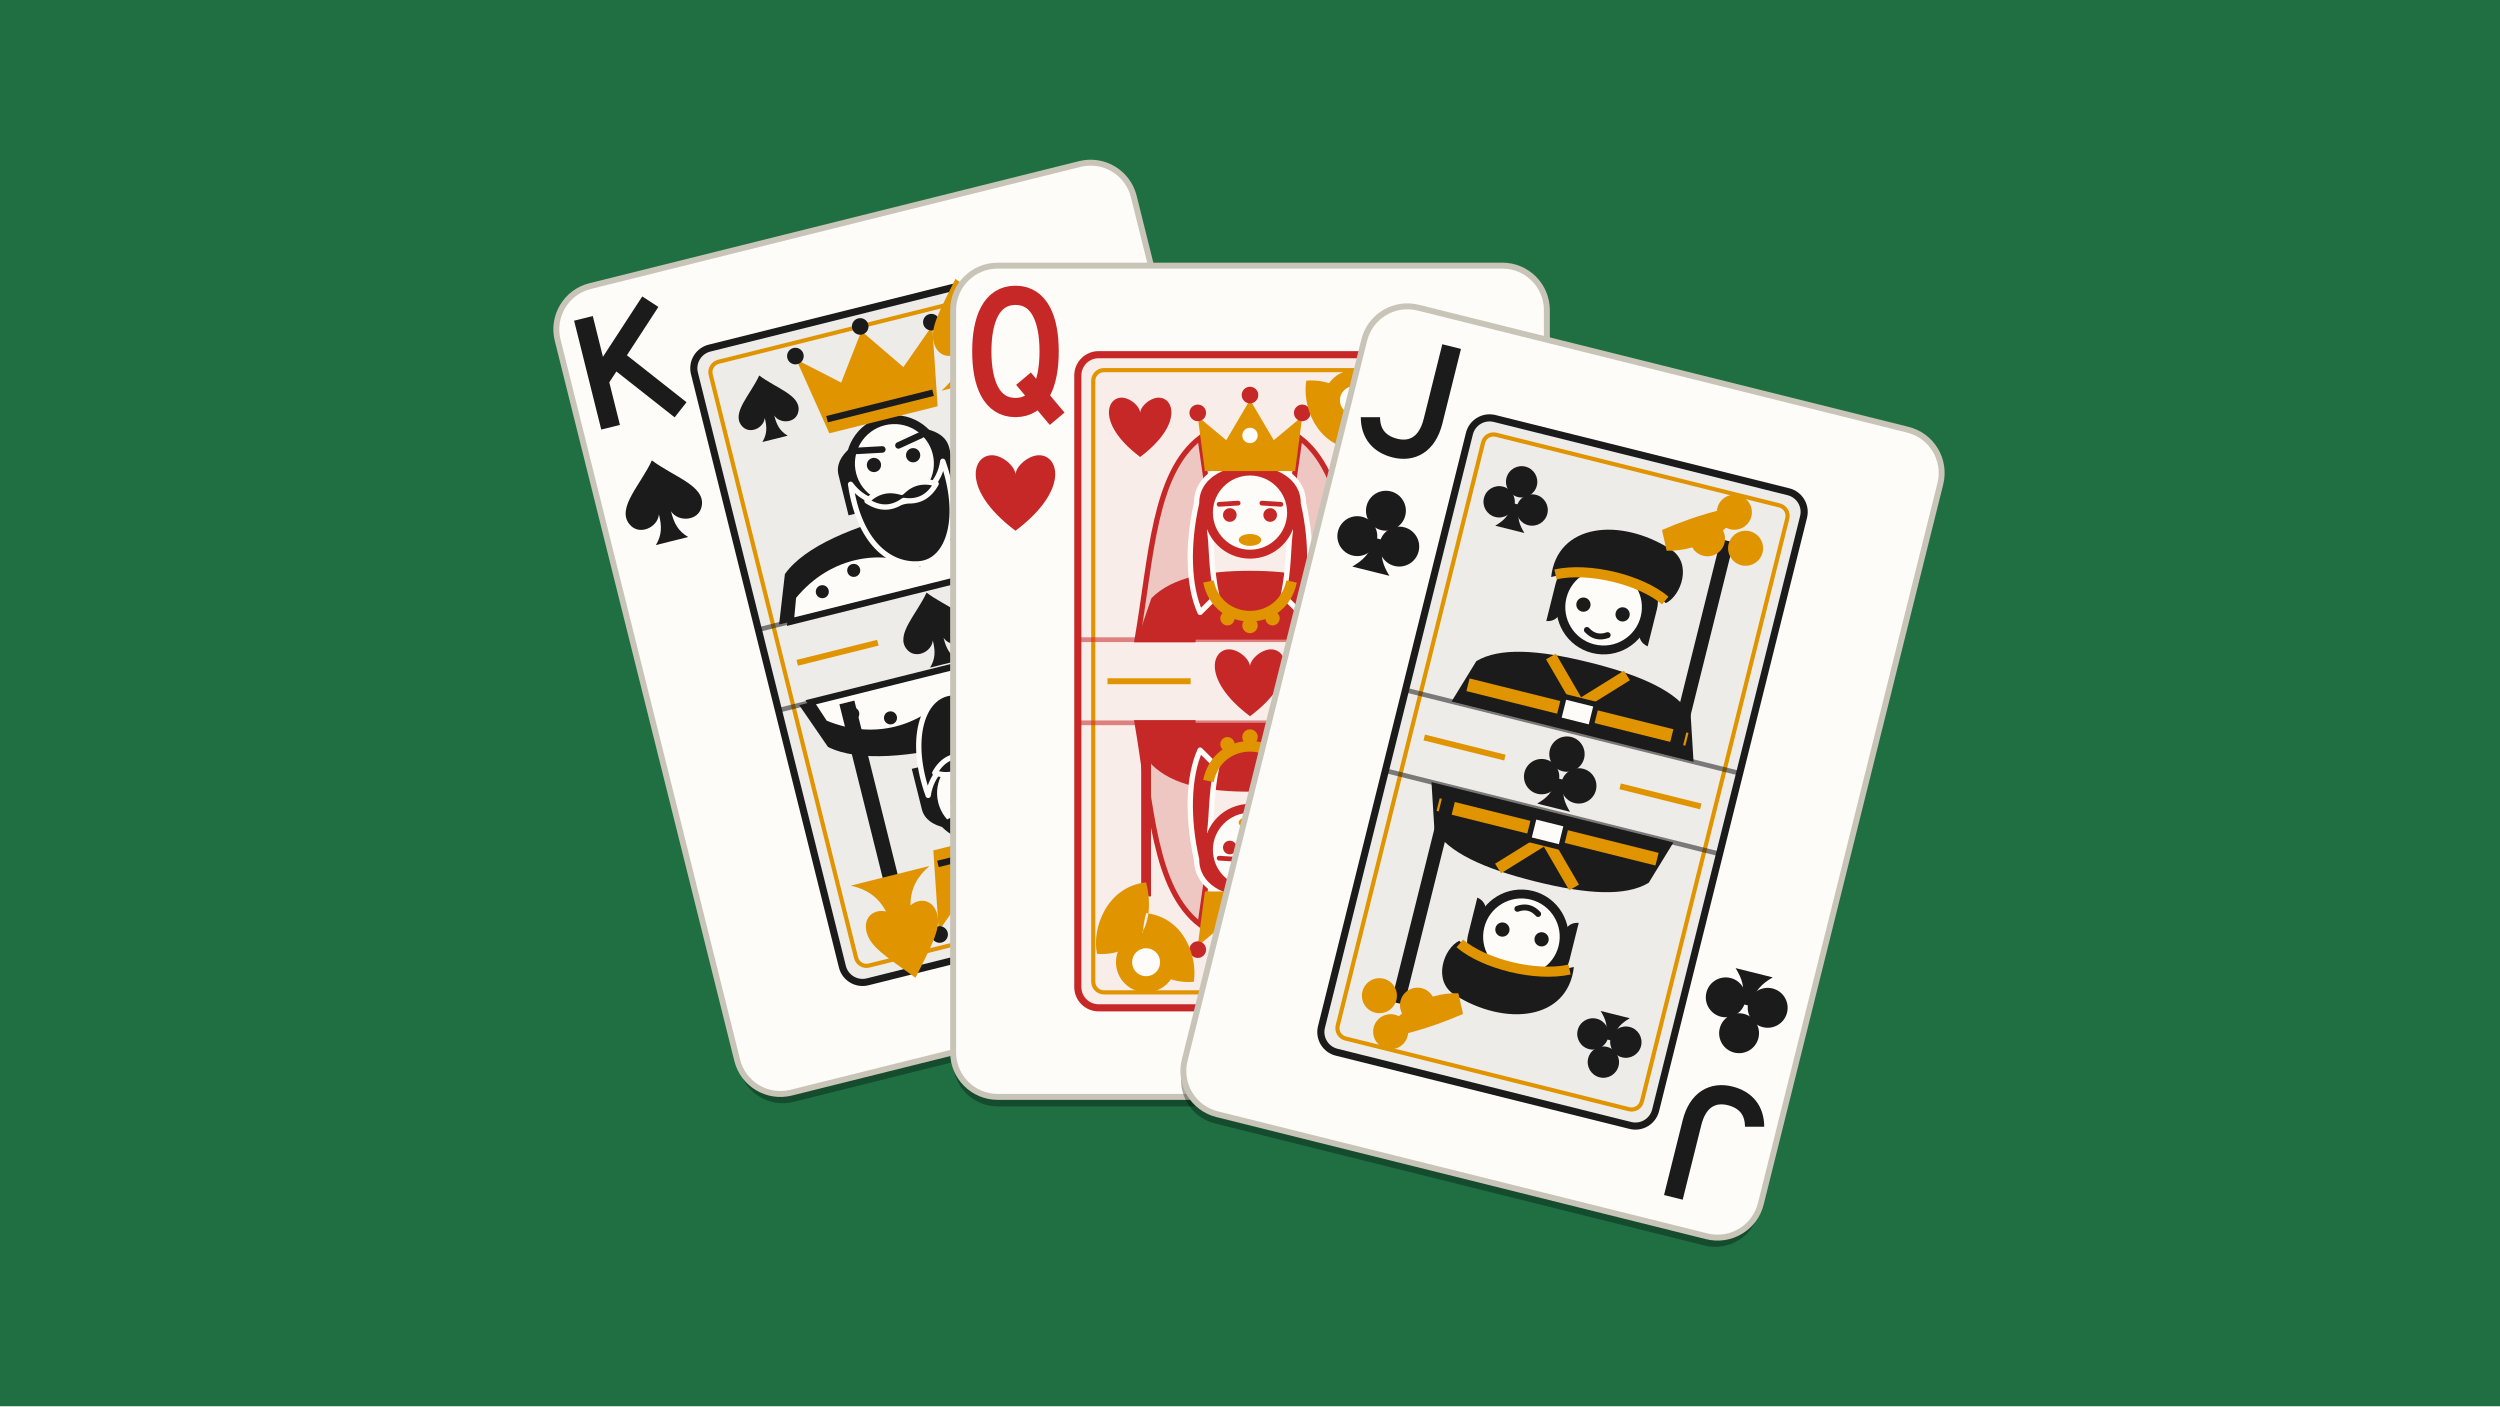
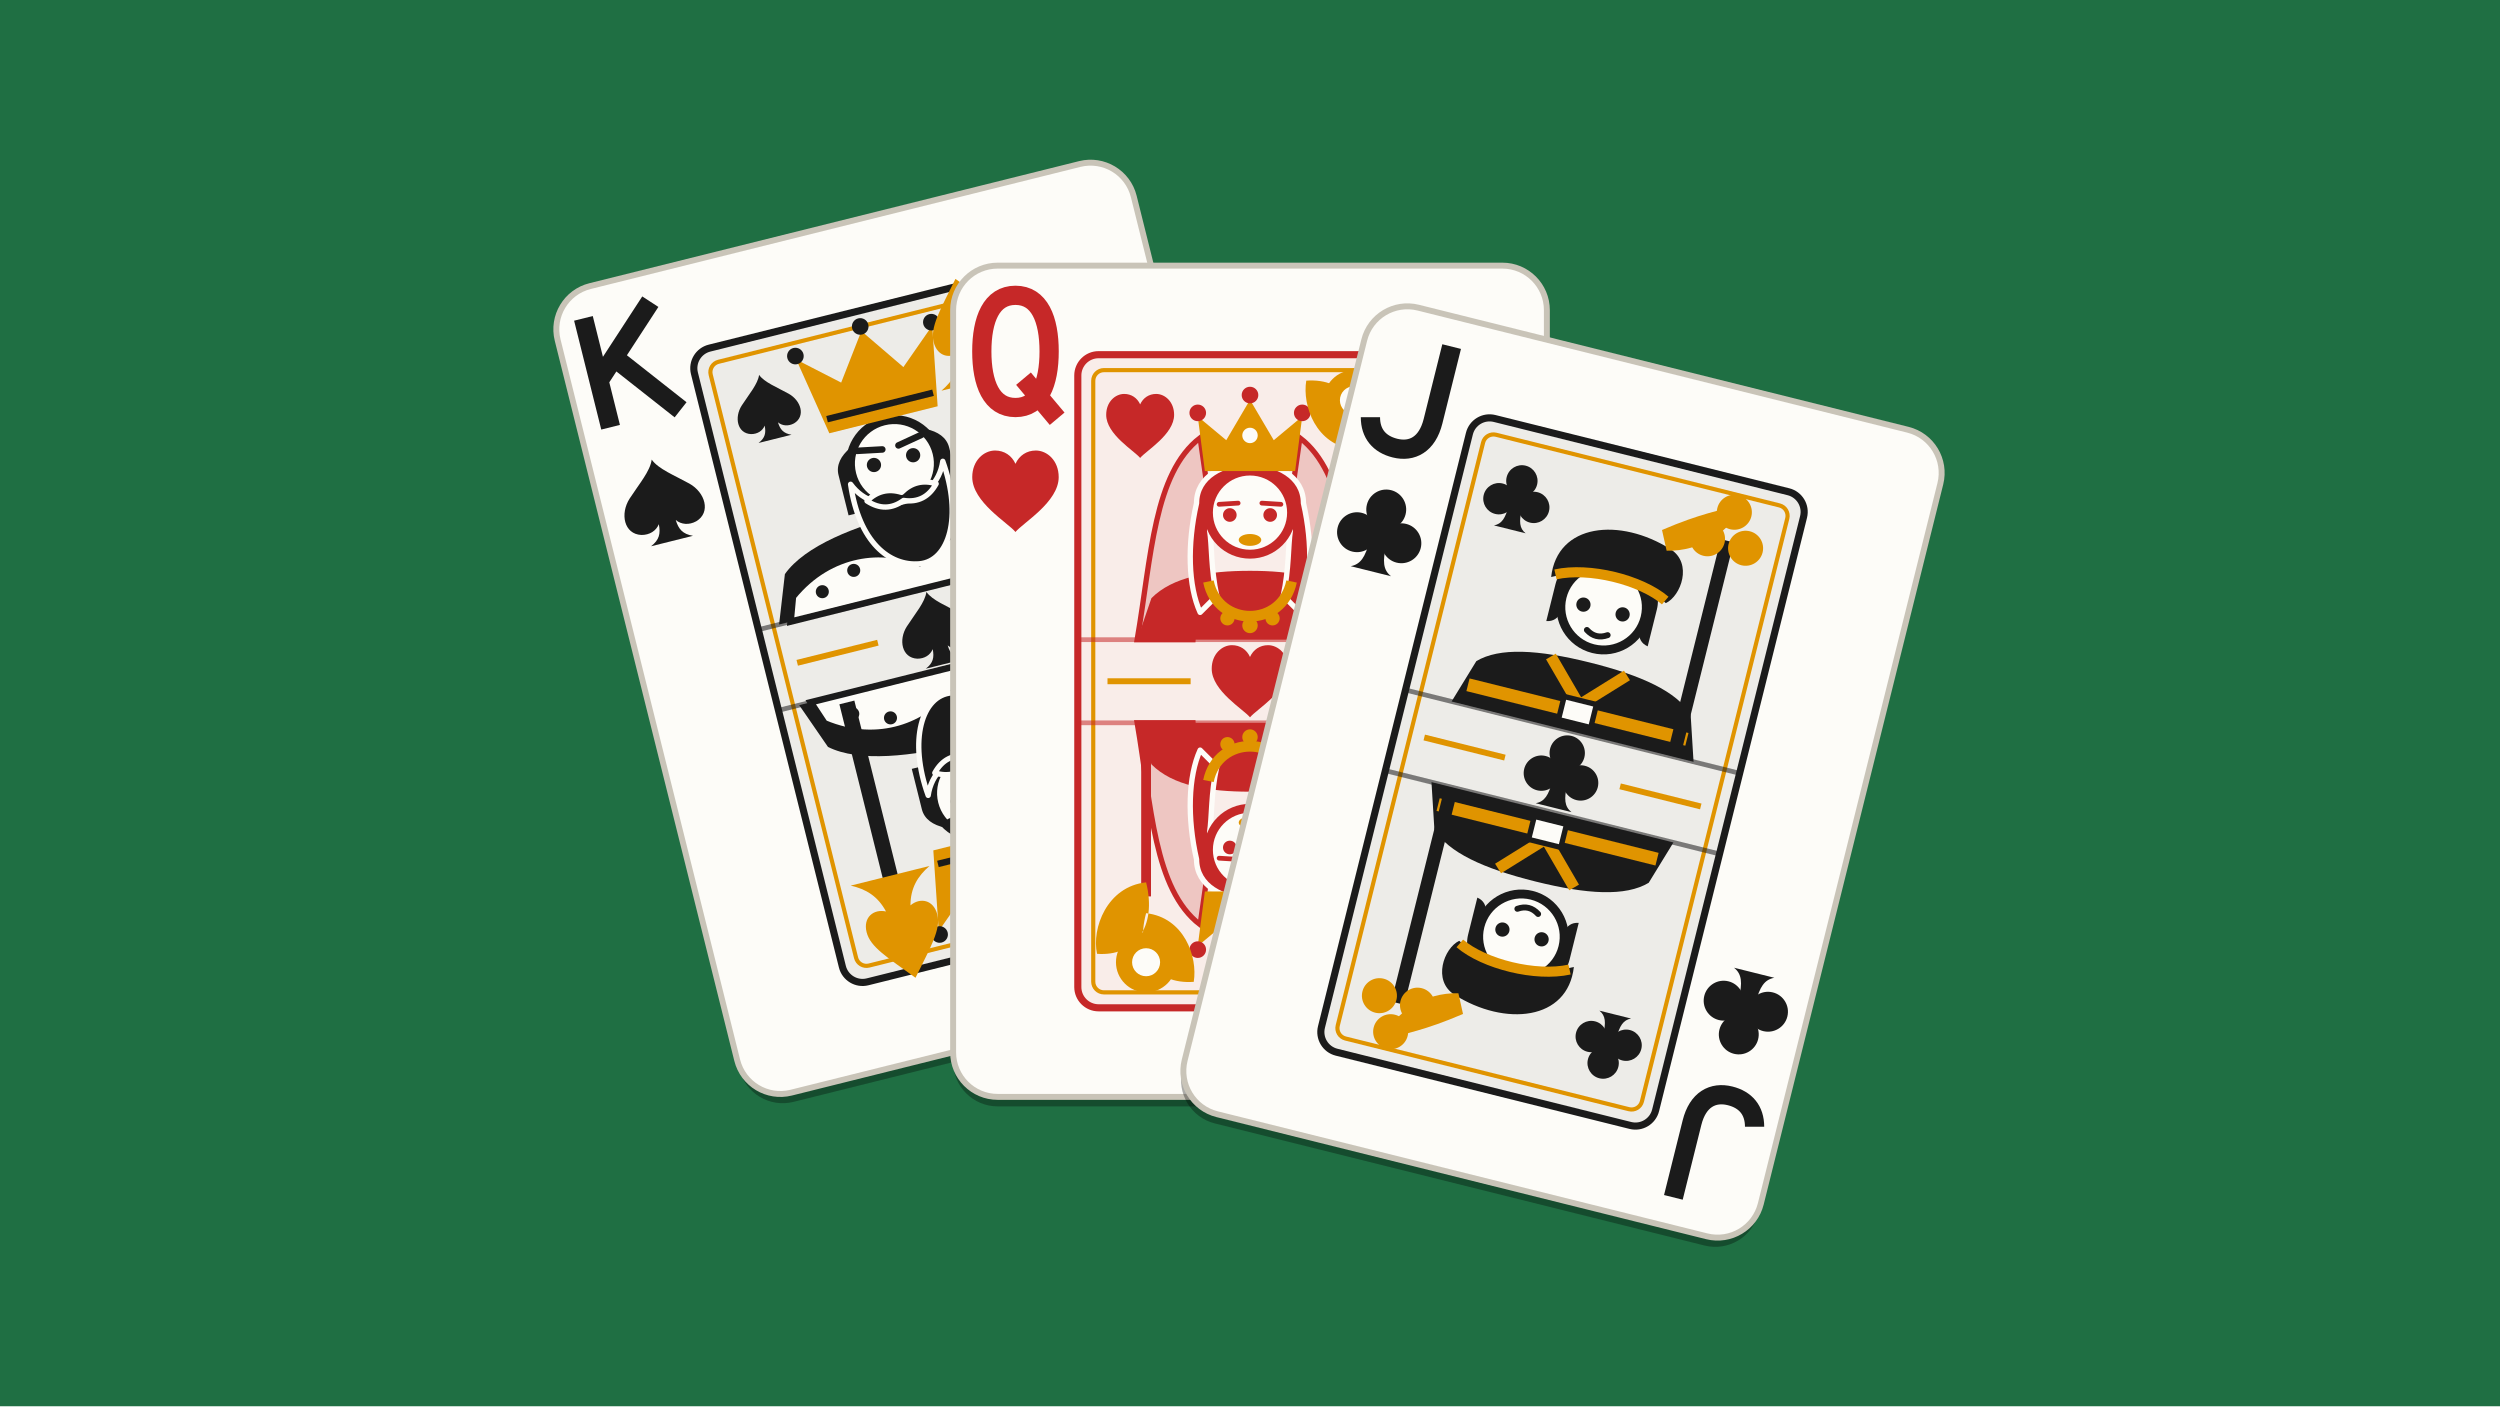
<svg xmlns="http://www.w3.org/2000/svg" width="320" height="180" viewBox="0 0 320 180">
  <defs>
    <symbol id="zc-s-3" overflow="visible">
-       <path d="M0-10C-4-5-11-1-9 3.5-7.5 7-2.5 6-1.5 3-1.5 6-2 8-4 10h8C2 8 1.5 6 1.5 3 2.5 6 7.5 7 9 3.5 11-1 4-5 0-10z" />
+       <path d="M0-10.2C1-7.6 4.4-5.2 7.4-2.4 10.6 .6 10.8 5.6 6.8 6.8 4.9 7.3 3.1 6.7 2.1 5.3 2.2 7.6 2.9 9 5.2 10H-5.2C-2.9 9-2.2 7.6-2.1 5.3-3.1 6.7-4.9 7.3-6.8 6.8-10.8 5.6-10.6 .6-7.4-2.4-4.4-5.2-1 -7.6 0-10.2Z" />
    </symbol>
    <symbol id="zc-s-2" overflow="visible">
-       <path d="M0 9.5C-14-1-10-10-4.5-8.5-2-7.8 0-5.5 0-4 0-5.5 2-7.8 4.5-8.5 10-10 14-1 0 9.5z" />
+       <path d="M0 9.8C-1.8 7.6-10.4 2.6-10.4-3.4-10.4-7.4-7.6-9.8-4.9-9.8-2.7-9.8-.9-8.6 0-6.6 .9-8.6 2.7-9.8 4.9-9.8 7.6-9.8 10.4-7.4 10.4-3.4 10.4 2.6 1.8 7.6 0 9.8Z" />
    </symbol>
    <symbol id="zc-s-0" overflow="visible">
-       <circle cy="-5" r="4.8" />
-       <circle cx="-5.2" cy="2.6" r="4.8" />
-       <circle cx="5.2" cy="2.6" r="4.8" />
-       <path d="M-1.3 2C-1 6-2.6 8-4.6 10h9.2C2.6 8 1 6 1.3 2z" />
+       <circle cy="-5.3" r="4.8" />
+       <circle cx="-5.5" cy="1.7" r="4.8" />
+       <circle cx="5.5" cy="1.7" r="4.8" />
+       <circle cy="0.4" r="3.4" />
+       <path d="M-2.1 3C-2.1 7-2.8 9-5 10H5C2.8 9 2.1 7 2.1 3Z" />
    </symbol>
  </defs>
  <rect width="320" height="180" fill="#1f6f43" />
  <g transform="translate(70 38) rotate(-14) scale(0.76)" style="color:#1b1b1b">
    <rect y="1.6" width="100" height="140" rx="7.5" fill="rgba(0,0,0,0.32)" />
    <rect width="100" height="140" rx="7.5" fill="#fdfcf8" stroke="#c9c4b8" />
    <svg width="100" height="140" viewBox="0 0 100 140" fill="currentColor" aria-hidden="true">
      <g class="zc-idx-std">
        <path transform="translate(3.75 5) scale(1.35)" d="M1 0V14M9.6 0 1 8M3.8 6 10 14" fill="none" stroke="currentColor" stroke-width="2.4" stroke-linejoin="miter" stroke-miterlimit="6" />
        <g transform="translate(10.5 38) scale(0.7)">
          <use href="#zc-s-3" />
        </g>
      </g>
      <g class="zc-idx-std" transform="rotate(180 50 70)">
        <path transform="translate(3.75 5) scale(1.35)" d="M1 0V14M9.6 0 1 8M3.8 6 10 14" fill="none" stroke="currentColor" stroke-width="2.4" stroke-linejoin="miter" stroke-miterlimit="6" />
        <g transform="translate(10.5 38) scale(0.7)">
          <use href="#zc-s-3" />
        </g>
      </g>
      <g class="zc-idx-row" display="none">
        <path transform="translate(4 5) scale(2.1)" d="M1 0V14M9.6 0 1 8M3.8 6 10 14" fill="none" stroke="currentColor" stroke-width="2.4" stroke-linejoin="miter" stroke-miterlimit="6" />
        <g transform="translate(60 21) scale(1.25)">
          <use href="#zc-s-3" />
        </g>
      </g>
      <g class="zc-big">
        <rect x="21" y="15" width="58" height="110" rx="3.5" fill="currentColor" fill-opacity="0.07" stroke="currentColor" stroke-width="1.2" />
        <rect class="zc-fine" x="23.6" y="17.6" width="52.8" height="104.8" rx="1.8" fill="none" stroke="#e09400" stroke-width="0.7" />
        <path d="M21 63H79" stroke="currentColor" stroke-width="0.8" opacity="0.55" />
        <path d="M21 77H79" stroke="currentColor" stroke-width="0.8" opacity="0.55" />
        <path d="M26 70H40M60 70H74" stroke="#e09400" stroke-width="1" />
        <g transform="translate(50 70) scale(0.62)">
          <use href="#zc-s-3" />
        </g>
        <g>
          <path d="M24.6 63 27.6 55C32 51.2 41 50 50 50S68 51.2 72.4 55L75.4 63z" />
          <path d="M28 59C36 53 45 54.6 50 58.6 55 54.6 64 53 72 59L73.4 63H26.6z" fill="#fdfcf8" stroke="currentColor" stroke-width="1.1" />
          <g fill="currentColor">
            <circle cx="33" cy="59.4" r="1.1" />
            <circle cx="39" cy="57.2" r="1.1" />
            <circle cx="61" cy="57.2" r="1.1" />
            <circle cx="67" cy="59.4" r="1.1" />
          </g>
          <path d="M40.4 41C40.4 34 59.6 34 59.6 41V48H40.4z" />
          <circle cx="50" cy="41.4" r="7.4" fill="#fdfcf8" stroke="currentColor" stroke-width="1.5" />
          <path d="M42 43C41 52.8 45 58 50 58.8S59 52.8 58 43C56.6 46.4 53.6 48 50 48S43.4 46.4 42 43z" stroke="#fdfcf8" stroke-width="0.9" stroke-linejoin="round" />
          <path d="M44 46.4Q47 44.6 50 46.4Q53 44.6 56 46.4Q53.4 49.2 50 47.8Q46.6 49.2 44 46.4z" stroke="#fdfcf8" stroke-width="0.9" stroke-linejoin="round" />
          <circle cx="46.6" cy="40.8" r="1.2" />
          <circle cx="53.4" cy="40.8" r="1.2" />
          <path d="M44.4 37.8 48.6 38.6M55.6 37.8 51.4 38.6" fill="none" stroke="currentColor" stroke-linecap="round" stroke-width="1.1" />
          <path d="M40.6 33.8 38.2 20.4 44.6 26 50 18.4 55.4 26 61.8 20.4 59.4 33.8z" fill="#e09400" />
          <path d="M40.8 31.4H59.2" stroke="currentColor" stroke-width="1.1" fill="none" />
          <g class="zc-fine">
            <circle cx="38.2" cy="19.8" r="1.4" />
            <circle cx="50" cy="17.6" r="1.4" />
            <circle cx="61.8" cy="19.8" r="1.4" />
          </g>
          <g transform="translate(67.5 61.5) scale(1.18) translate(-70 -61.5)">
            <path d="M70 61.5V34" stroke="currentColor" stroke-width="2.2" fill="none" />
            <path d="M70 21C66.8 24.8 64.8 26.8 64.8 29 64.8 31.2 66.6 32 68.2 31.2 67.6 33.6 66.2 35 64.2 36H75.8C73.8 35 72.4 33.6 71.8 31.2 73.4 32 75.2 31.2 75.2 29 75.2 26.8 73.2 24.8 70 21z" fill="#e09400" />
          </g>
          <g transform="translate(31.5 27) scale(0.55)">
            <use href="#zc-s-3" />
          </g>
        </g>
        <g transform="rotate(180 50 70)">
          <path d="M24.6 63 27.6 55C32 51.2 41 50 50 50S68 51.2 72.4 55L75.4 63z" />
          <path d="M28 59C36 53 45 54.6 50 58.6 55 54.6 64 53 72 59L73.4 63H26.6z" fill="#fdfcf8" stroke="currentColor" stroke-width="1.1" />
          <g fill="currentColor">
            <circle cx="33" cy="59.4" r="1.1" />
            <circle cx="39" cy="57.2" r="1.1" />
            <circle cx="61" cy="57.2" r="1.1" />
            <circle cx="67" cy="59.4" r="1.1" />
          </g>
          <path d="M40.4 41C40.4 34 59.6 34 59.6 41V48H40.4z" />
          <circle cx="50" cy="41.4" r="7.4" fill="#fdfcf8" stroke="currentColor" stroke-width="1.5" />
          <path d="M42 43C41 52.8 45 58 50 58.8S59 52.8 58 43C56.6 46.4 53.6 48 50 48S43.4 46.4 42 43z" stroke="#fdfcf8" stroke-width="0.9" stroke-linejoin="round" />
          <path d="M44 46.4Q47 44.6 50 46.4Q53 44.6 56 46.4Q53.4 49.2 50 47.8Q46.6 49.2 44 46.4z" stroke="#fdfcf8" stroke-width="0.9" stroke-linejoin="round" />
          <circle cx="46.6" cy="40.8" r="1.2" />
          <circle cx="53.4" cy="40.8" r="1.2" />
          <path d="M44.4 37.8 48.6 38.6M55.6 37.8 51.4 38.6" fill="none" stroke="currentColor" stroke-linecap="round" stroke-width="1.1" />
          <path d="M40.6 33.8 38.2 20.4 44.6 26 50 18.4 55.4 26 61.8 20.4 59.4 33.8z" fill="#e09400" />
          <path d="M40.8 31.4H59.2" stroke="currentColor" stroke-width="1.1" fill="none" />
          <g class="zc-fine">
            <circle cx="38.2" cy="19.8" r="1.4" />
            <circle cx="50" cy="17.6" r="1.4" />
            <circle cx="61.8" cy="19.8" r="1.4" />
          </g>
          <g transform="translate(67.5 61.5) scale(1.18) translate(-70 -61.5)">
            <path d="M70 61.5V34" stroke="currentColor" stroke-width="2.2" fill="none" />
            <path d="M70 21C66.8 24.8 64.8 26.8 64.8 29 64.8 31.2 66.6 32 68.2 31.2 67.6 33.6 66.2 35 64.2 36H75.8C73.8 35 72.4 33.6 71.8 31.2 73.4 32 75.2 31.2 75.2 29 75.2 26.8 73.2 24.8 70 21z" fill="#e09400" />
          </g>
          <g transform="translate(31.5 27) scale(0.55)">
            <use href="#zc-s-3" />
          </g>
        </g>
      </g>
      <g class="zc-small" display="none" transform="translate(50 128) scale(1.55) translate(-50 -63)">
        <path d="M24.6 63 27.6 55C32 51.2 41 50 50 50S68 51.2 72.4 55L75.4 63z" />
        <path d="M28 59C36 53 45 54.6 50 58.6 55 54.6 64 53 72 59L73.4 63H26.6z" fill="#fdfcf8" stroke="currentColor" stroke-width="1.1" />
        <path d="M40.4 41C40.4 34 59.6 34 59.6 41V48H40.4z" />
        <circle cx="50" cy="41.4" r="7.4" fill="#fdfcf8" stroke="currentColor" stroke-width="1.5" />
        <path d="M42 43C41 52.8 45 58 50 58.8S59 52.8 58 43C56.6 46.4 53.6 48 50 48S43.4 46.4 42 43z" stroke="#fdfcf8" stroke-width="0.9" stroke-linejoin="round" />
        <path d="M44 46.4Q47 44.6 50 46.4Q53 44.6 56 46.4Q53.4 49.2 50 47.8Q46.6 49.2 44 46.4z" stroke="#fdfcf8" stroke-width="0.9" stroke-linejoin="round" />
        <circle cx="46.6" cy="40.8" r="1.2" />
        <circle cx="53.4" cy="40.8" r="1.2" />
        <path d="M44.4 37.8 48.6 38.6M55.6 37.8 51.4 38.6" fill="none" stroke="currentColor" stroke-linecap="round" stroke-width="1.1" />
        <path d="M40.6 33.8 38.2 20.4 44.6 26 50 18.4 55.4 26 61.8 20.4 59.4 33.8z" fill="#e09400" />
        <path d="M40.8 31.4H59.2" stroke="currentColor" stroke-width="1.1" fill="none" />
        <g class="zc-fine">
          <circle cx="38.2" cy="19.8" r="1.4" />
          <circle cx="50" cy="17.6" r="1.4" />
          <circle cx="61.8" cy="19.8" r="1.4" />
        </g>
      </g>
    </svg>
  </g>
  <g transform="translate(122 34) scale(0.76)" style="color:#c62828">
    <rect y="1.6" width="100" height="140" rx="7.5" fill="rgba(0,0,0,0.32)" />
    <rect width="100" height="140" rx="7.5" fill="#fdfcf8" stroke="#c9c4b8" />
    <svg width="100" height="140" viewBox="0 0 100 140" fill="currentColor" aria-hidden="true">
      <g class="zc-idx-std">
        <path transform="translate(3.75 5) scale(1.35)" d="M5 0C2 0 .8 3 .8 7S2 14 5 14 9.2 11 9.2 7 8 0 5 0zM6 10.4 10.2 15.4" fill="none" stroke="currentColor" stroke-width="2.4" stroke-linejoin="miter" stroke-miterlimit="6" />
        <g transform="translate(10.5 38) scale(0.7)">
          <use href="#zc-s-2" />
        </g>
      </g>
      <g class="zc-idx-std" transform="rotate(180 50 70)">
        <path transform="translate(3.75 5) scale(1.35)" d="M5 0C2 0 .8 3 .8 7S2 14 5 14 9.2 11 9.2 7 8 0 5 0zM6 10.4 10.2 15.4" fill="none" stroke="currentColor" stroke-width="2.4" stroke-linejoin="miter" stroke-miterlimit="6" />
        <g transform="translate(10.5 38) scale(0.7)">
          <use href="#zc-s-2" />
        </g>
      </g>
      <g class="zc-idx-row" display="none">
        <path transform="translate(4 5) scale(2.1)" d="M5 0C2 0 .8 3 .8 7S2 14 5 14 9.2 11 9.2 7 8 0 5 0zM6 10.4 10.2 15.4" fill="none" stroke="currentColor" stroke-width="2.4" stroke-linejoin="miter" stroke-miterlimit="6" />
        <g transform="translate(60 21) scale(1.25)">
          <use href="#zc-s-2" />
        </g>
      </g>
      <g class="zc-big">
        <rect x="21" y="15" width="58" height="110" rx="3.5" fill="currentColor" fill-opacity="0.07" stroke="currentColor" stroke-width="1.2" />
        <rect class="zc-fine" x="23.6" y="17.6" width="52.8" height="104.8" rx="1.8" fill="none" stroke="#e09400" stroke-width="0.7" />
        <path d="M21 63H79" stroke="currentColor" stroke-width="0.8" opacity="0.55" />
        <path d="M21 77H79" stroke="currentColor" stroke-width="0.8" opacity="0.55" />
        <path d="M26 70H40M60 70H74" stroke="#e09400" stroke-width="1" />
        <g transform="translate(50 70) scale(0.62)">
          <use href="#zc-s-2" />
        </g>
        <g>
          <path d="M41.6 29C33.8 35 33.4 49 31 63H40.4C41 55 41.4 44 42.6 36z" fill="currentColor" fill-opacity="0.2" stroke="currentColor" stroke-width="0.9" />
          <path d="M58.4 29C66.2 35 66.6 49 69 63H59.6C59 55 58.6 44 57.4 36z" fill="currentColor" fill-opacity="0.2" stroke="currentColor" stroke-width="0.9" />
          <path d="M31 63 33.4 56C37 52.4 43 51.4 50 51.4S63 52.4 66.6 56L69 63z" />
          <path d="M41 40C41 31 59 31 59 40C60.6 47 60.4 54 58.4 58.4L55.6 55.6C56.6 51 56.4 47.2 56.8 44.6H43.2C43.6 47.2 43.4 51 44.4 55.6L41.6 58.4C39.6 54 39.4 47 41 40z" stroke="#fdfcf8" stroke-width="0.9" stroke-linejoin="round" />
          <circle cx="50" cy="41.6" r="7" fill="#fdfcf8" stroke="currentColor" stroke-width="1.5" />
          <path d="M42.4 34.6 41.2 25.4 46 29.4 50 22.6 54 29.4 58.8 25.4 57.6 34.6z" fill="#e09400" />
          <circle cx="50" cy="28.6" r="1.3" fill="#fdfcf8" />
          <g class="zc-fine">
            <circle cx="41.2" cy="24.8" r="1.4" />
            <circle cx="58.8" cy="24.8" r="1.4" />
            <circle cx="50" cy="21.8" r="1.4" />
          </g>
          <circle cx="46.6" cy="42" r="1.15" />
          <circle cx="53.4" cy="42" r="1.15" />
          <path d="M44.8 40.2 48 40M52 40 55.2 40.2" fill="none" stroke="currentColor" stroke-linecap="round" stroke-width="0.8" />
          <ellipse cx="50" cy="46.2" rx="1.9" ry="1" fill="#e09400" />
          <path d="M43 53.2C44.6 61 55.4 61 57 53.2" fill="none" stroke="#e09400" stroke-width="1.8" />
          <circle cx="46.2" cy="59.4" r="1.2" fill="#e09400" />
          <circle cx="50" cy="60.6" r="1.3" fill="#e09400" />
          <circle cx="53.8" cy="59.4" r="1.2" fill="#e09400" />
          <g transform="translate(67.5 61.5) scale(1.18) translate(-70 -61.5)">
            <path d="M70 61.5V38" stroke="currentColor" stroke-width="1.4" fill="none" />
            <path d="M70 35.6C64.6 35 62.6 29.4 63.2 25.8 68.8 25.4 71.6 29.6 70 35.6zM70 40C75.6 39.4 77.8 33.4 77 29.8 71.6 29.4 68.4 33.6 70 40z" fill="#e09400" />
            <circle cx="70" cy="28.6" r="4.3" fill="#e09400" />
            <circle cx="70" cy="28.6" r="2" fill="#fdfcf8" />
          </g>
          <g transform="translate(31.5 27) scale(0.55)">
            <use href="#zc-s-2" />
          </g>
        </g>
        <g transform="rotate(180 50 70)">
          <path d="M41.6 29C33.8 35 33.4 49 31 63H40.4C41 55 41.4 44 42.6 36z" fill="currentColor" fill-opacity="0.2" stroke="currentColor" stroke-width="0.9" />
          <path d="M58.4 29C66.2 35 66.6 49 69 63H59.6C59 55 58.6 44 57.4 36z" fill="currentColor" fill-opacity="0.2" stroke="currentColor" stroke-width="0.9" />
          <path d="M31 63 33.4 56C37 52.4 43 51.4 50 51.4S63 52.4 66.6 56L69 63z" />
          <path d="M41 40C41 31 59 31 59 40C60.6 47 60.4 54 58.4 58.4L55.6 55.6C56.6 51 56.4 47.2 56.8 44.6H43.2C43.6 47.2 43.4 51 44.4 55.6L41.6 58.4C39.6 54 39.4 47 41 40z" stroke="#fdfcf8" stroke-width="0.9" stroke-linejoin="round" />
          <circle cx="50" cy="41.6" r="7" fill="#fdfcf8" stroke="currentColor" stroke-width="1.5" />
          <path d="M42.4 34.6 41.2 25.4 46 29.4 50 22.6 54 29.4 58.8 25.4 57.6 34.6z" fill="#e09400" />
          <circle cx="50" cy="28.6" r="1.3" fill="#fdfcf8" />
          <g class="zc-fine">
            <circle cx="41.2" cy="24.8" r="1.4" />
            <circle cx="58.8" cy="24.8" r="1.4" />
            <circle cx="50" cy="21.8" r="1.4" />
          </g>
          <circle cx="46.6" cy="42" r="1.15" />
          <circle cx="53.4" cy="42" r="1.15" />
          <path d="M44.8 40.2 48 40M52 40 55.2 40.2" fill="none" stroke="currentColor" stroke-linecap="round" stroke-width="0.8" />
          <ellipse cx="50" cy="46.2" rx="1.9" ry="1" fill="#e09400" />
          <path d="M43 53.2C44.6 61 55.4 61 57 53.2" fill="none" stroke="#e09400" stroke-width="1.8" />
          <circle cx="46.2" cy="59.4" r="1.2" fill="#e09400" />
          <circle cx="50" cy="60.6" r="1.3" fill="#e09400" />
          <circle cx="53.8" cy="59.4" r="1.2" fill="#e09400" />
          <g transform="translate(67.5 61.5) scale(1.18) translate(-70 -61.5)">
            <path d="M70 61.5V38" stroke="currentColor" stroke-width="1.4" fill="none" />
            <path d="M70 35.6C64.6 35 62.6 29.4 63.2 25.8 68.8 25.4 71.6 29.6 70 35.6zM70 40C75.6 39.4 77.8 33.4 77 29.8 71.6 29.4 68.4 33.6 70 40z" fill="#e09400" />
            <circle cx="70" cy="28.6" r="4.3" fill="#e09400" />
            <circle cx="70" cy="28.6" r="2" fill="#fdfcf8" />
          </g>
          <g transform="translate(31.5 27) scale(0.55)">
            <use href="#zc-s-2" />
          </g>
        </g>
      </g>
      <g class="zc-small" display="none" transform="translate(50 128) scale(1.55) translate(-50 -63)">
        <path d="M41.6 29C33.8 35 33.4 49 31 63H40.4C41 55 41.4 44 42.6 36z" fill="currentColor" fill-opacity="0.2" stroke="currentColor" stroke-width="0.9" />
        <path d="M58.4 29C66.2 35 66.6 49 69 63H59.6C59 55 58.6 44 57.4 36z" fill="currentColor" fill-opacity="0.2" stroke="currentColor" stroke-width="0.9" />
        <path d="M31 63 33.4 56C37 52.4 43 51.4 50 51.4S63 52.4 66.6 56L69 63z" />
        <path d="M41 40C41 31 59 31 59 40C60.6 47 60.4 54 58.4 58.4L55.6 55.6C56.6 51 56.4 47.2 56.8 44.6H43.2C43.6 47.2 43.4 51 44.4 55.6L41.6 58.4C39.6 54 39.4 47 41 40z" stroke="#fdfcf8" stroke-width="0.9" stroke-linejoin="round" />
        <circle cx="50" cy="41.6" r="7" fill="#fdfcf8" stroke="currentColor" stroke-width="1.5" />
        <path d="M42.4 34.6 41.2 25.4 46 29.4 50 22.6 54 29.4 58.8 25.4 57.6 34.6z" fill="#e09400" />
        <circle cx="50" cy="28.6" r="1.3" fill="#fdfcf8" />
        <g class="zc-fine">
          <circle cx="41.2" cy="24.8" r="1.4" />
          <circle cx="58.8" cy="24.8" r="1.4" />
          <circle cx="50" cy="21.8" r="1.4" />
        </g>
        <circle cx="46.6" cy="42" r="1.15" />
        <circle cx="53.4" cy="42" r="1.15" />
        <path d="M44.8 40.2 48 40M52 40 55.2 40.2" fill="none" stroke="currentColor" stroke-linecap="round" stroke-width="0.8" />
        <ellipse cx="50" cy="46.2" rx="1.9" ry="1" fill="#e09400" />
        <path d="M43 53.2C44.6 61 55.4 61 57 53.2" fill="none" stroke="#e09400" stroke-width="1.8" />
      </g>
    </svg>
  </g>
  <g transform="translate(176 38) rotate(14) scale(0.76)" style="color:#1b1b1b">
    <rect y="1.6" width="100" height="140" rx="7.5" fill="rgba(0,0,0,0.32)" />
    <rect width="100" height="140" rx="7.5" fill="#fdfcf8" stroke="#c9c4b8" />
    <svg width="100" height="140" viewBox="0 0 100 140" fill="currentColor" aria-hidden="true">
      <g class="zc-idx-std">
        <path transform="translate(3.75 5) scale(1.35)" d="M8 0V9.6C8 12.6 6.4 14 4.2 14 2.2 14 .8 13 .3 11" fill="none" stroke="currentColor" stroke-width="2.4" stroke-linejoin="miter" stroke-miterlimit="6" />
        <g transform="translate(10.5 38) scale(0.7)">
          <use href="#zc-s-0" />
        </g>
      </g>
      <g class="zc-idx-std" transform="rotate(180 50 70)">
        <path transform="translate(3.75 5) scale(1.35)" d="M8 0V9.6C8 12.6 6.4 14 4.2 14 2.2 14 .8 13 .3 11" fill="none" stroke="currentColor" stroke-width="2.4" stroke-linejoin="miter" stroke-miterlimit="6" />
        <g transform="translate(10.5 38) scale(0.7)">
          <use href="#zc-s-0" />
        </g>
      </g>
      <g class="zc-idx-row" display="none">
        <path transform="translate(4 5) scale(2.1)" d="M8 0V9.6C8 12.6 6.4 14 4.2 14 2.2 14 .8 13 .3 11" fill="none" stroke="currentColor" stroke-width="2.4" stroke-linejoin="miter" stroke-miterlimit="6" />
        <g transform="translate(60 21) scale(1.25)">
          <use href="#zc-s-0" />
        </g>
      </g>
      <g class="zc-big">
        <rect x="21" y="15" width="58" height="110" rx="3.5" fill="currentColor" fill-opacity="0.07" stroke="currentColor" stroke-width="1.2" />
        <rect class="zc-fine" x="23.6" y="17.6" width="52.8" height="104.8" rx="1.8" fill="none" stroke="#e09400" stroke-width="0.7" />
        <path d="M21 63H79" stroke="currentColor" stroke-width="0.8" opacity="0.55" />
        <path d="M21 77H79" stroke="currentColor" stroke-width="0.8" opacity="0.55" />
        <path d="M26 70H40M60 70H74" stroke="#e09400" stroke-width="1" />
        <g transform="translate(50 70) scale(0.62)">
          <use href="#zc-s-0" />
        </g>
        <g>
          <path d="M29 63 31.4 55.4C34.6 52.2 41 51 50 51S65.4 52.2 68.6 55.4L71 63z" />
          <path d="M41.2 46V39.6C41.2 31 58.8 31 58.8 39.6V46C57.6 45.8 57 45 56.8 44H43.2C43 45 42.4 45.8 41.2 46z" />
          <circle cx="50" cy="41.4" r="7.2" fill="#fdfcf8" stroke="currentColor" stroke-width="1.5" />
          <path d="M40.2 38.6C39 29.6 49 26 58.6 29.2 62.8 30.6 62.2 36.4 60 38.2 55 35.4 46 35.4 40.2 38.6z" />
          <path d="M40.8 38C46 35.4 55 35.4 59.8 37.8" fill="none" stroke="#e09400" stroke-width="1.7" />
          <path d="M58 29.6C63.4 28.4 67.8 24 68.4 18.8 64.6 21.2 62.2 22 56.4 26.4z" fill="#e09400" />
          <circle cx="46.6" cy="41.8" r="1.2" />
          <circle cx="53.4" cy="41.8" r="1.2" />
          <path d="M48.2 45.8Q50 47 51.8 45.8" fill="none" stroke="currentColor" stroke-linecap="round" stroke-width="1" />
          <path d="M31 59.6H69" stroke="#e09400" stroke-width="2.2" />
          <path d="M43.4 51.6 50 58.4 56.6 51.6" fill="none" stroke="#e09400" stroke-width="1.9" />
          <rect x="47.2" y="57.6" width="5.6" height="4" fill="#fdfcf8" stroke="currentColor" stroke-width="0.9" />
          <g transform="translate(67.5 61.5) scale(1.18) translate(-70 -61.5)">
            <path d="M70 61.5V31" stroke="currentColor" stroke-width="1.9" fill="none" />
            <path d="M70 24.3a2.5 2.5 0 1 1 0 5 2.5 2.5 0 1 1 0-5z" fill="#e09400" />
            <path d="M67.2 28.9a2.5 2.5 0 1 1 0 5 2.5 2.5 0 1 1 0-5z" fill="#e09400" />
            <path d="M72.8 28.9a2.5 2.5 0 1 1 0 5 2.5 2.5 0 1 1 0-5z" fill="#e09400" />
          </g>
          <g transform="translate(31.5 27) scale(0.55)">
            <use href="#zc-s-0" />
          </g>
        </g>
        <g transform="rotate(180 50 70)">
          <path d="M29 63 31.4 55.4C34.6 52.2 41 51 50 51S65.4 52.2 68.6 55.4L71 63z" />
          <path d="M41.2 46V39.6C41.2 31 58.8 31 58.8 39.6V46C57.6 45.8 57 45 56.8 44H43.2C43 45 42.4 45.8 41.2 46z" />
          <circle cx="50" cy="41.4" r="7.2" fill="#fdfcf8" stroke="currentColor" stroke-width="1.5" />
          <path d="M40.2 38.6C39 29.6 49 26 58.6 29.2 62.8 30.6 62.2 36.4 60 38.2 55 35.4 46 35.4 40.2 38.6z" />
          <path d="M40.8 38C46 35.4 55 35.4 59.8 37.8" fill="none" stroke="#e09400" stroke-width="1.7" />
          <path d="M58 29.6C63.4 28.4 67.8 24 68.4 18.8 64.6 21.2 62.2 22 56.4 26.4z" fill="#e09400" />
          <circle cx="46.6" cy="41.8" r="1.2" />
          <circle cx="53.4" cy="41.8" r="1.2" />
          <path d="M48.2 45.8Q50 47 51.8 45.8" fill="none" stroke="currentColor" stroke-linecap="round" stroke-width="1" />
          <path d="M31 59.6H69" stroke="#e09400" stroke-width="2.2" />
          <path d="M43.4 51.6 50 58.4 56.6 51.6" fill="none" stroke="#e09400" stroke-width="1.9" />
          <rect x="47.2" y="57.6" width="5.6" height="4" fill="#fdfcf8" stroke="currentColor" stroke-width="0.9" />
          <g transform="translate(67.5 61.5) scale(1.18) translate(-70 -61.5)">
            <path d="M70 61.5V31" stroke="currentColor" stroke-width="1.9" fill="none" />
            <path d="M70 24.3a2.5 2.5 0 1 1 0 5 2.5 2.5 0 1 1 0-5z" fill="#e09400" />
            <path d="M67.2 28.9a2.5 2.5 0 1 1 0 5 2.5 2.5 0 1 1 0-5z" fill="#e09400" />
            <path d="M72.8 28.9a2.5 2.5 0 1 1 0 5 2.5 2.5 0 1 1 0-5z" fill="#e09400" />
          </g>
          <g transform="translate(31.5 27) scale(0.55)">
            <use href="#zc-s-0" />
          </g>
        </g>
      </g>
      <g class="zc-small" display="none" transform="translate(50 128) scale(1.55) translate(-50 -63)">
        <path d="M29 63 31.4 55.4C34.6 52.2 41 51 50 51S65.4 52.2 68.6 55.4L71 63z" />
        <path d="M41.2 46V39.6C41.2 31 58.8 31 58.8 39.6V46C57.6 45.8 57 45 56.8 44H43.2C43 45 42.4 45.8 41.2 46z" />
        <circle cx="50" cy="41.4" r="7.2" fill="#fdfcf8" stroke="currentColor" stroke-width="1.5" />
        <path d="M40.2 38.6C39 29.6 49 26 58.6 29.2 62.8 30.6 62.2 36.4 60 38.2 55 35.4 46 35.4 40.2 38.6z" />
        <path d="M40.8 38C46 35.4 55 35.4 59.8 37.8" fill="none" stroke="#e09400" stroke-width="1.7" />
        <path d="M58 29.6C63.4 28.4 67.8 24 68.4 18.8 64.6 21.2 62.2 22 56.4 26.4z" fill="#e09400" />
        <circle cx="46.6" cy="41.8" r="1.2" />
        <circle cx="53.4" cy="41.8" r="1.2" />
        <path d="M48.2 45.8Q50 47 51.8 45.8" fill="none" stroke="currentColor" stroke-linecap="round" stroke-width="1" />
        <path d="M31 59.6H69" stroke="#e09400" stroke-width="2.2" />
      </g>
    </svg>
  </g>
</svg>
